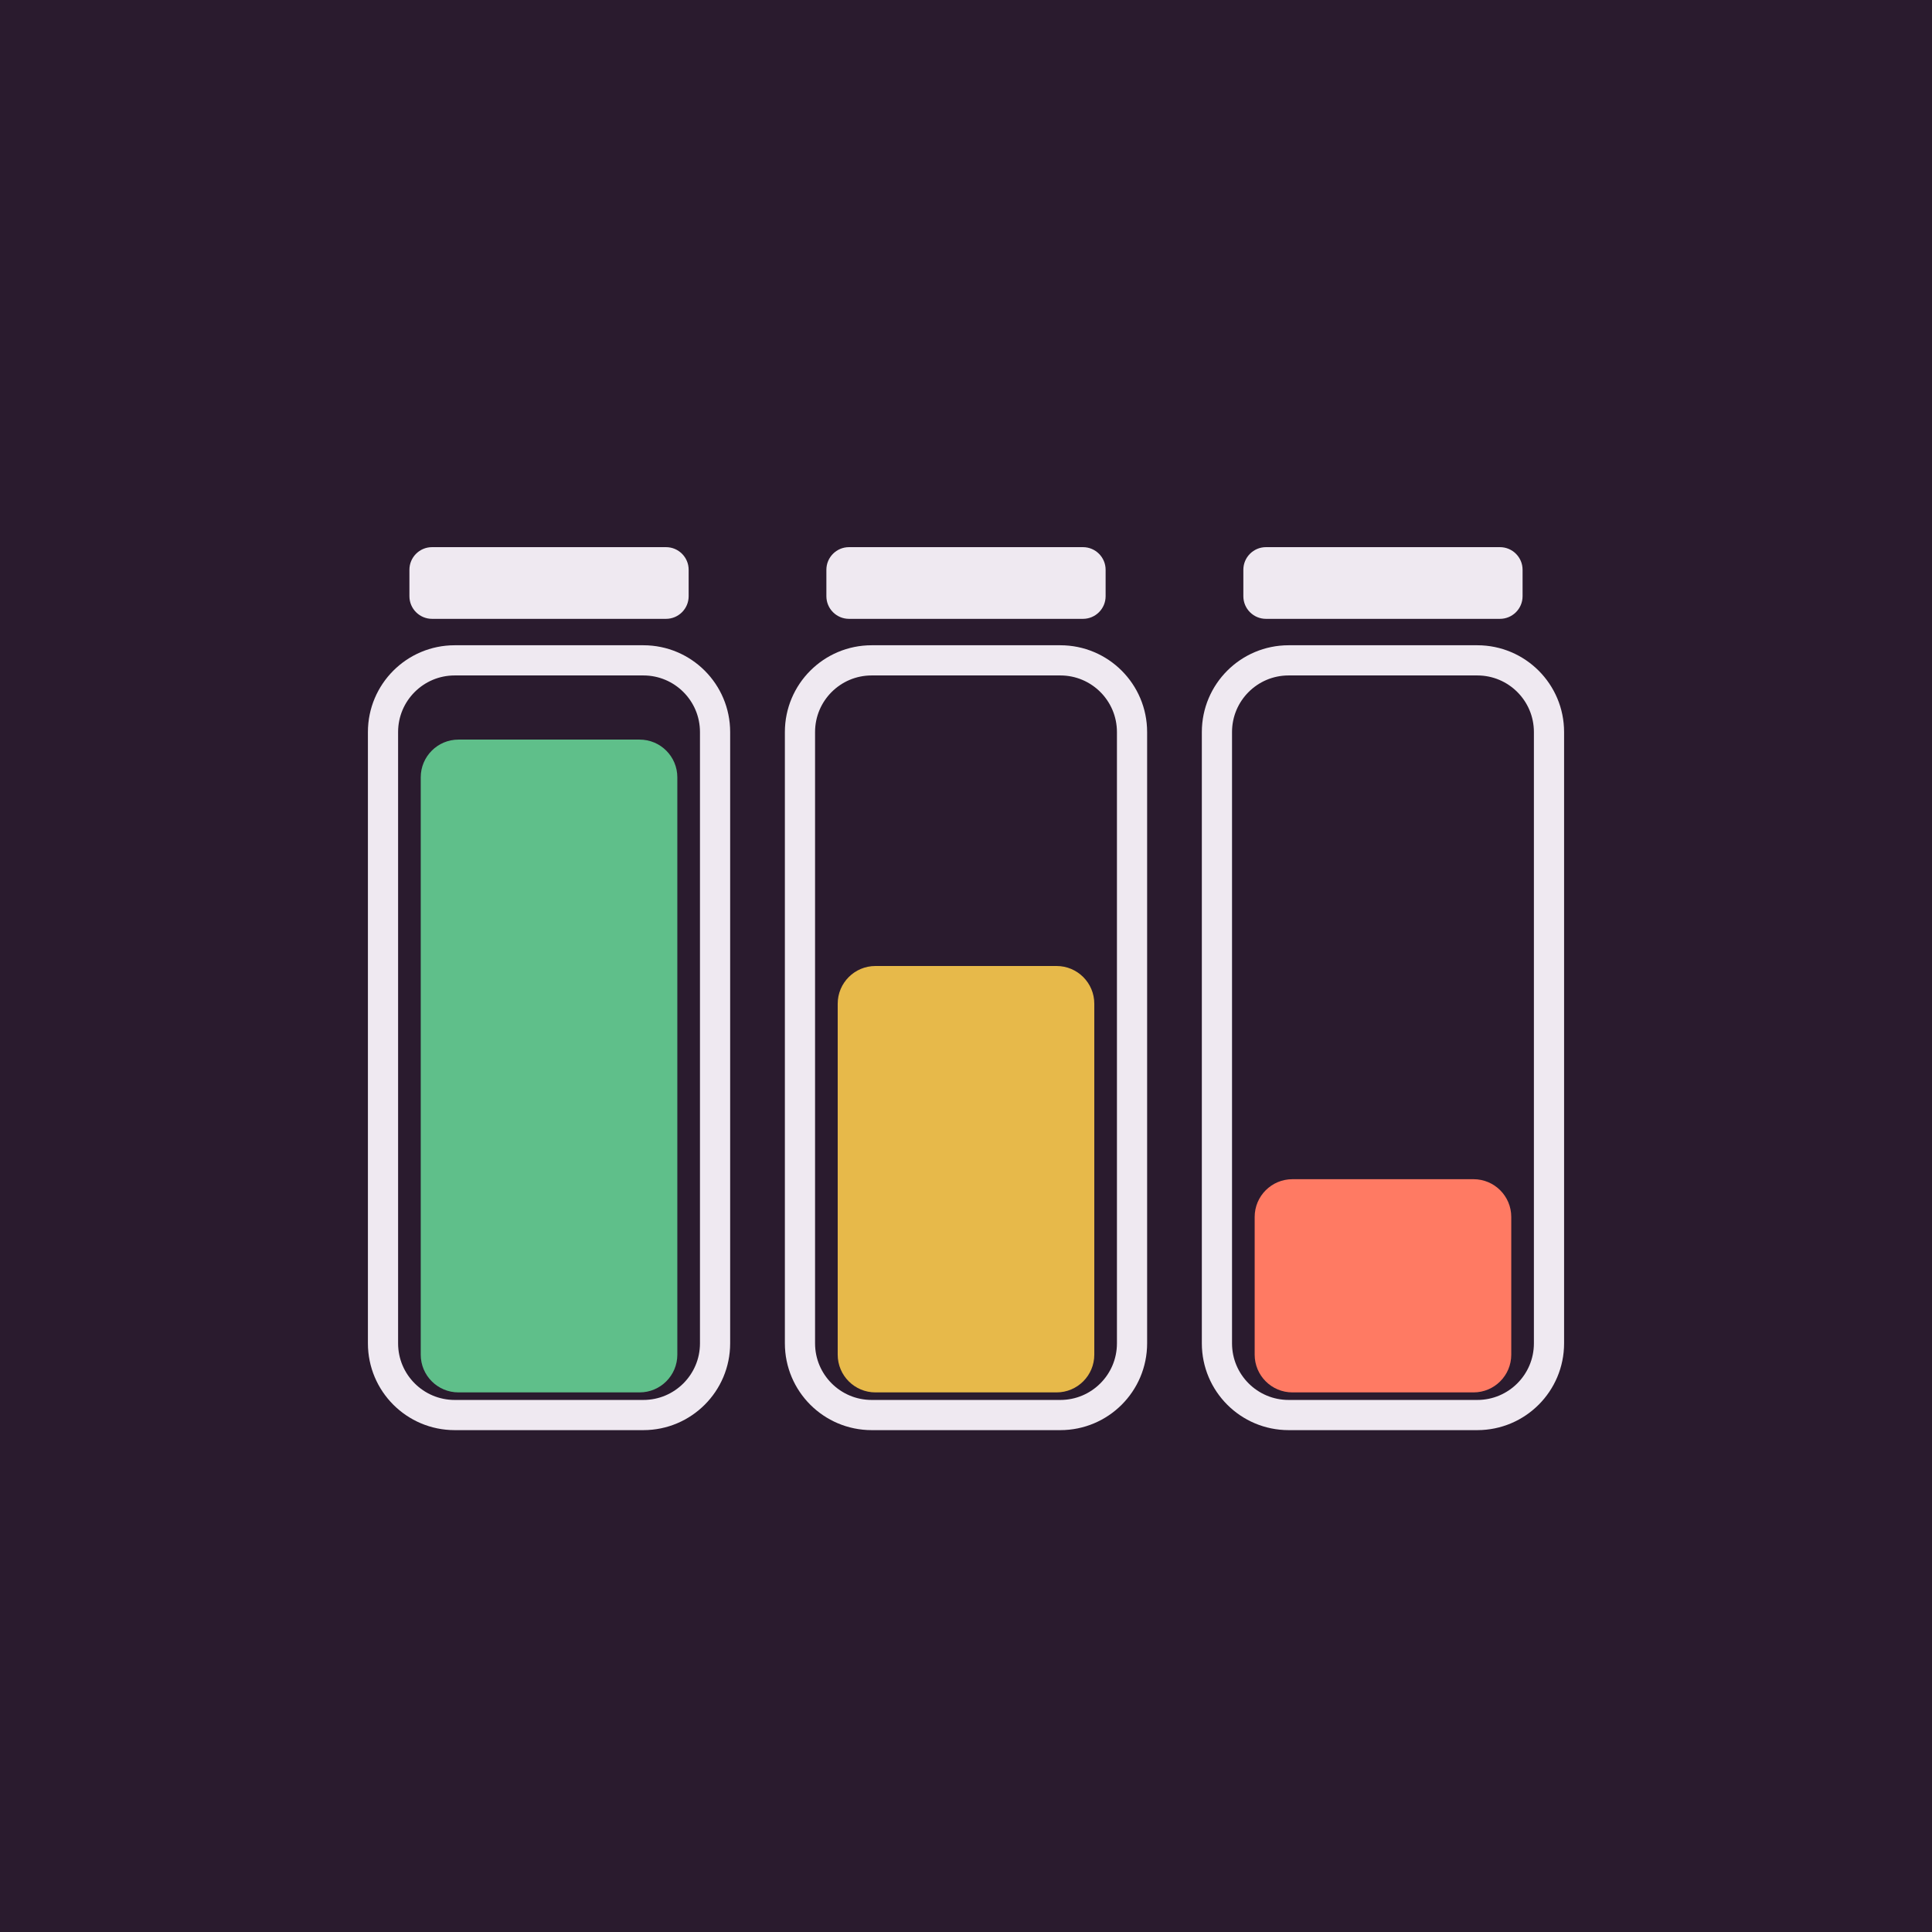
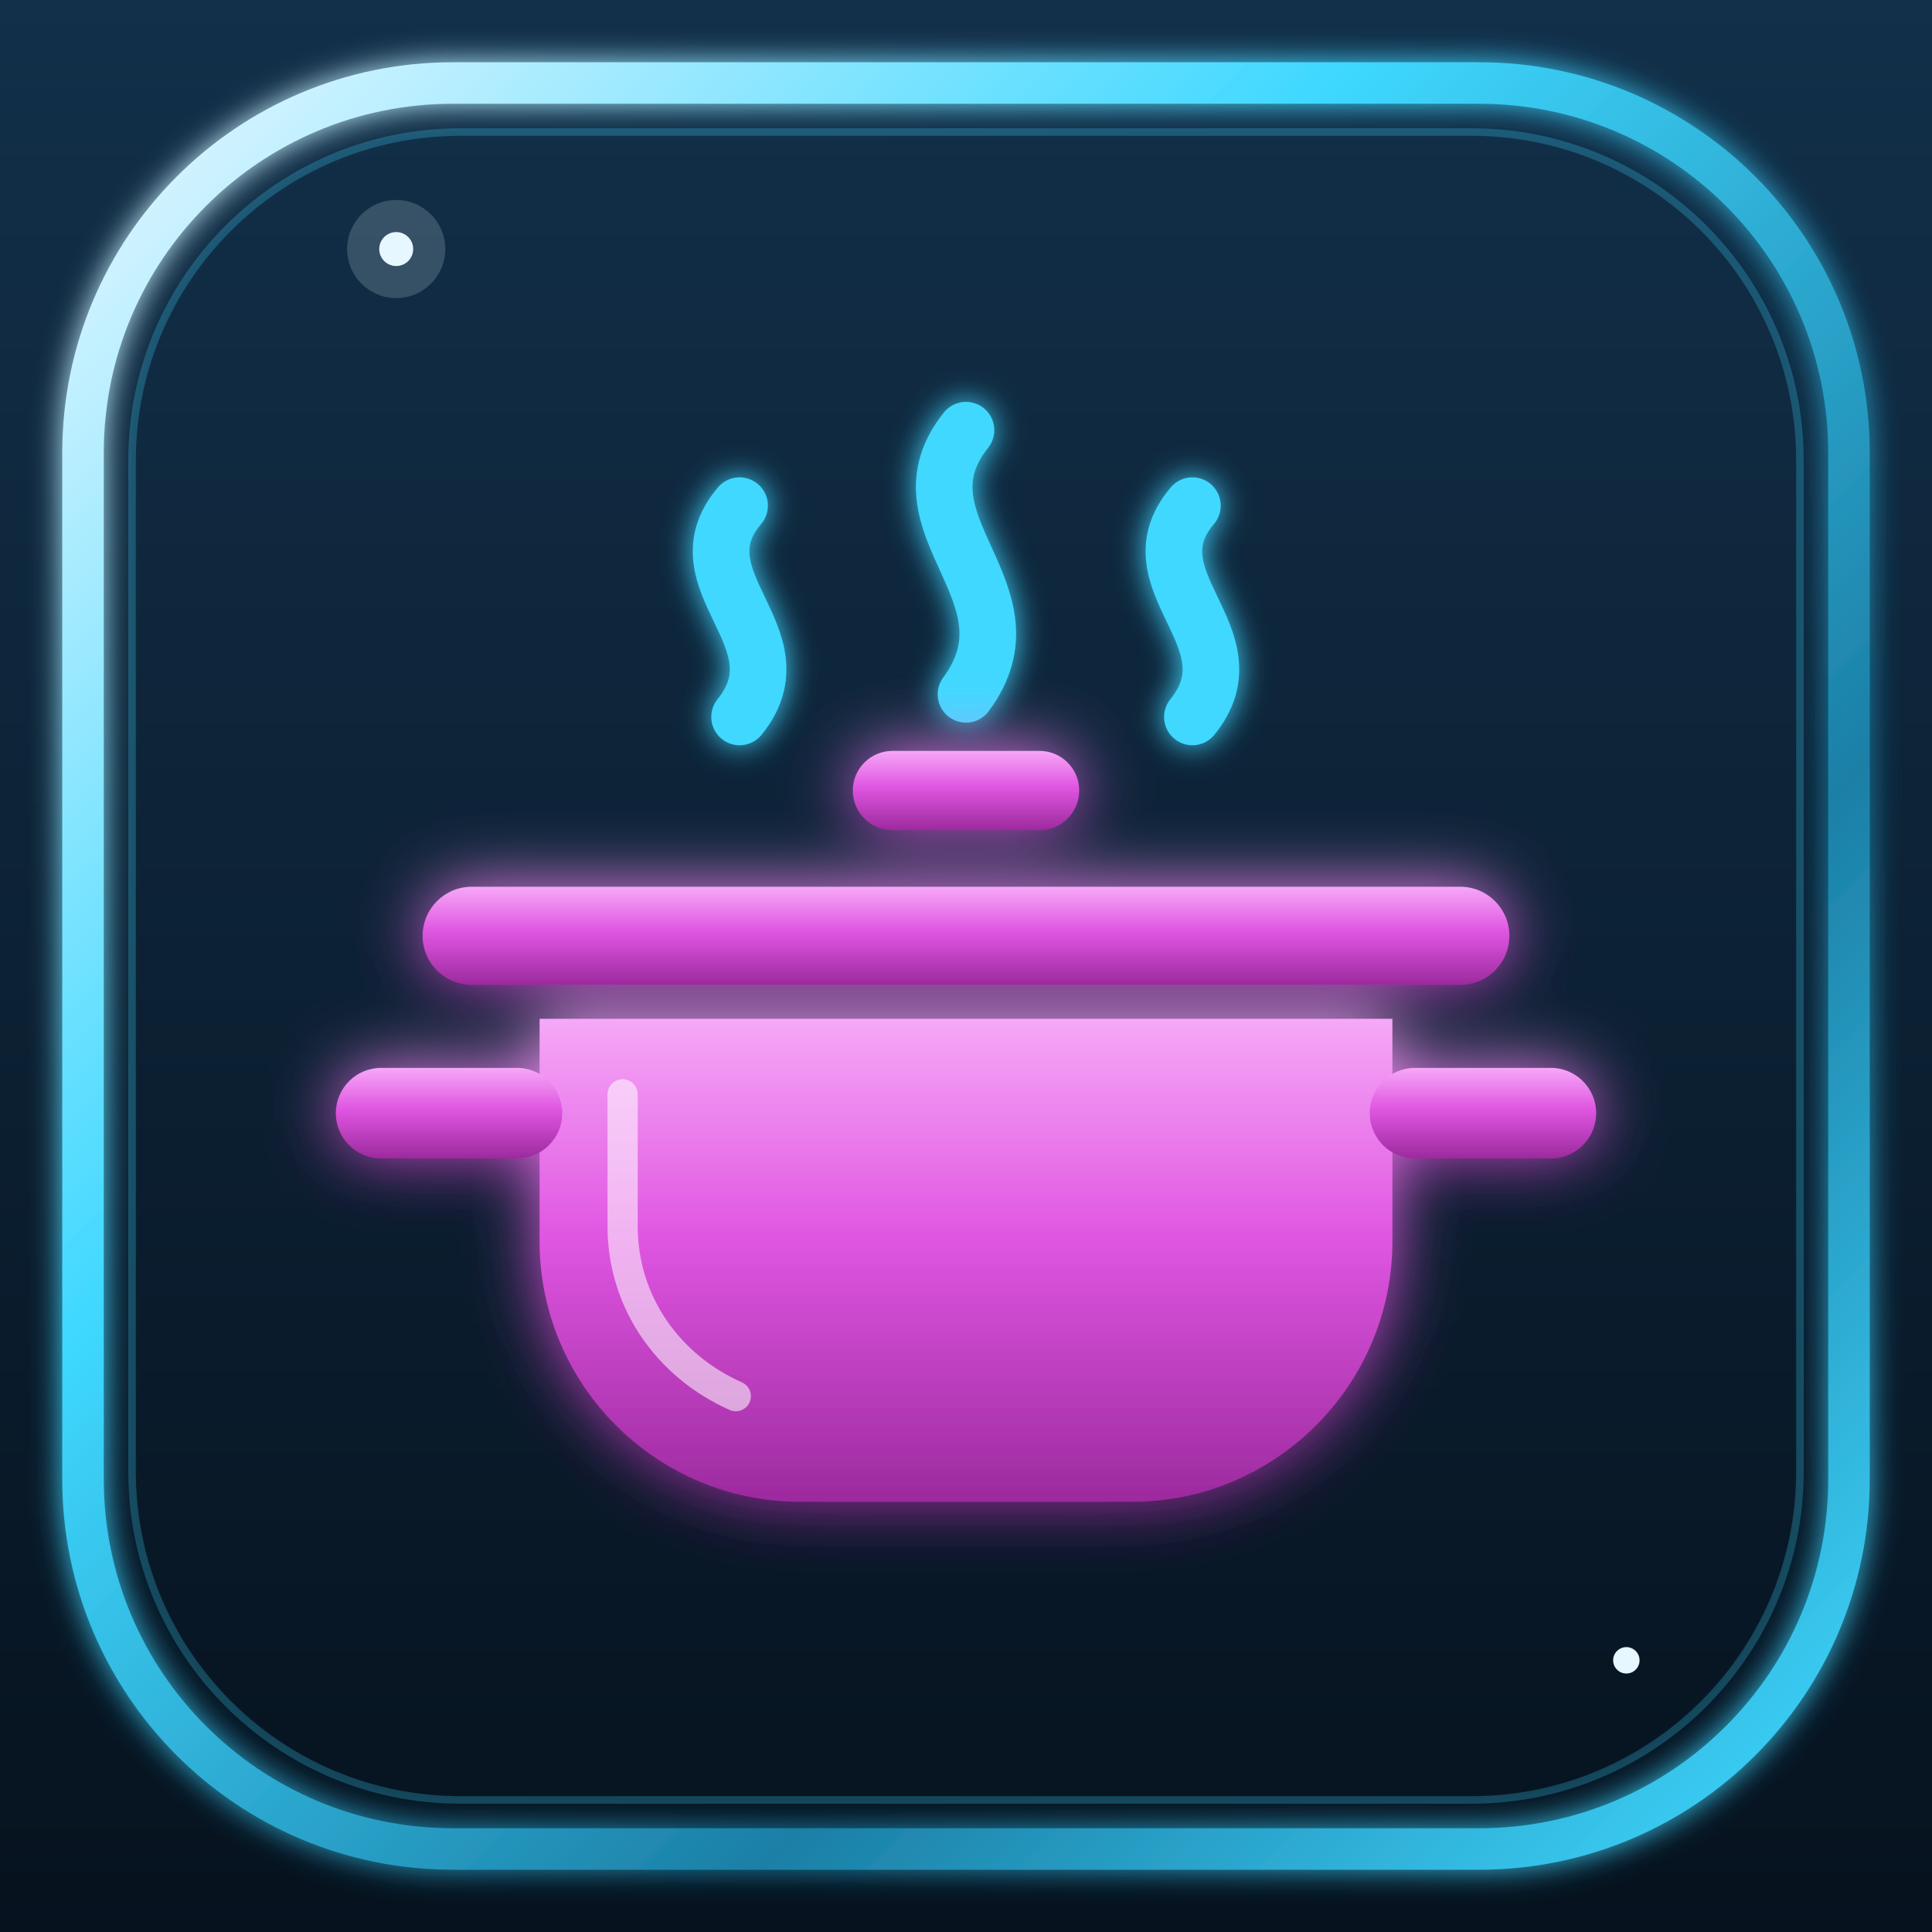
<svg xmlns="http://www.w3.org/2000/svg" viewBox="0 0 1024 1024">
-   <rect width="1024" height="1024" fill="#2a1b2e" />
-   <g>
-     <rect x="217" y="290" width="148" height="38" rx="12" fill="#efe9f1" />
-     <rect x="203" y="350" width="176" height="400" rx="38" fill="none" stroke="#efe9f1" stroke-width="16" />
-     <rect x="223" y="392" width="136" height="346" rx="20" fill="#5fbf8a" />
-     <rect x="438" y="290" width="148" height="38" rx="12" fill="#efe9f1" />
-     <rect x="424" y="350" width="176" height="400" rx="38" fill="none" stroke="#efe9f1" stroke-width="16" />
-     <rect x="444" y="512" width="136" height="226" rx="20" fill="#e7b94a" />
-     <rect x="659" y="290" width="148" height="38" rx="12" fill="#efe9f1" />
-     <rect x="645" y="350" width="176" height="400" rx="38" fill="none" stroke="#efe9f1" stroke-width="16" />
-     <rect x="665" y="625" width="136" height="113" rx="20" fill="#ff7a63" />
+   <defs>
+     <linearGradient id="fond" x1="0" y1="0" x2="0" y2="1">
+       <stop offset="0" stop-color="#12304a" />
+       <stop offset="1" stop-color="#06121e" />
+     </linearGradient>
+     <linearGradient id="chrome" x1="0" y1="0" x2="1" y2="1">
+       <stop offset="0" stop-color="#e6f7ff" />
+       <stop offset="0.35" stop-color="#3fd8ff" />
+       <stop offset="0.7" stop-color="#1c7fa6" />
+       <stop offset="1" stop-color="#3fd8ff" />
+     </linearGradient>
+     <linearGradient id="orchidee" x1="0" y1="0" x2="0" y2="1">
+       <stop offset="0" stop-color="#f6a8f7" />
+       <stop offset="0.45" stop-color="#e056e2" />
+       <stop offset="1" stop-color="#9c2a9e" />
+     </linearGradient>
+     <filter id="halo" x="-30%" y="-30%" width="160%" height="160%">
+       <feGaussianBlur stdDeviation="18" result="flou" />
+       <feMerge>
+         <feMergeNode in="flou" />
+         <feMergeNode in="SourceGraphic" />
+       </feMerge>
+     </filter>
+     <filter id="halo-fin" x="-30%" y="-30%" width="160%" height="160%">
+       <feGaussianBlur stdDeviation="8" result="flou" />
+       <feMerge>
+         <feMergeNode in="flou" />
+         <feMergeNode in="SourceGraphic" />
+       </feMerge>
+     </filter>
+   </defs>
+   <rect width="1024" height="1024" fill="url(#fond)" />
+   <rect x="44" y="44" width="936" height="936" rx="196" fill="none" stroke="url(#chrome)" stroke-width="22" filter="url(#halo-fin)" />
+   <rect x="70" y="70" width="884" height="884" rx="174" fill="none" stroke="#3fd8ff" stroke-opacity="0.25" stroke-width="4" />
+   <g fill="none" stroke="#3fd8ff" stroke-width="30" stroke-linecap="round" filter="url(#halo-fin)">
+     <path d="M392 268c-34 40 34 70 0 112" />
+     <path d="M512 228c-40 50 40 86 0 140" />
+     <path d="M632 268c-34 40 34 70 0 112" />
  </g>
+   <g filter="url(#halo)">
+     <rect x="452" y="398" width="120" height="42" rx="21" fill="url(#orchidee)" />
+     <path d="M250 470h524a26 26 0 0 1 26 26v0a26 26 0 0 1-26 26H250a26 26 0 0 1-26-26v0a26 26 0 0 1 26-26z" fill="url(#orchidee)" />
+     <path d="M286 540h452v118c0 76-62 138-138 138H424c-76 0-138-62-138-138z" fill="url(#orchidee)" />
+     <rect x="178" y="566" width="120" height="48" rx="24" fill="url(#orchidee)" />
+     <rect x="726" y="566" width="120" height="48" rx="24" fill="url(#orchidee)" />
+   </g>
+   <path d="M330 580v70c0 40 24 74 60 90" fill="none" stroke="#ffffff" stroke-opacity="0.55" stroke-width="16" stroke-linecap="round" />
+   <circle cx="210" cy="132" r="9" fill="#e6f7ff" />
+   <circle cx="210" cy="132" r="26" fill="#e6f7ff" opacity="0.18" />
+   <circle cx="862" cy="880" r="7" fill="#e6f7ff" />
</svg>
